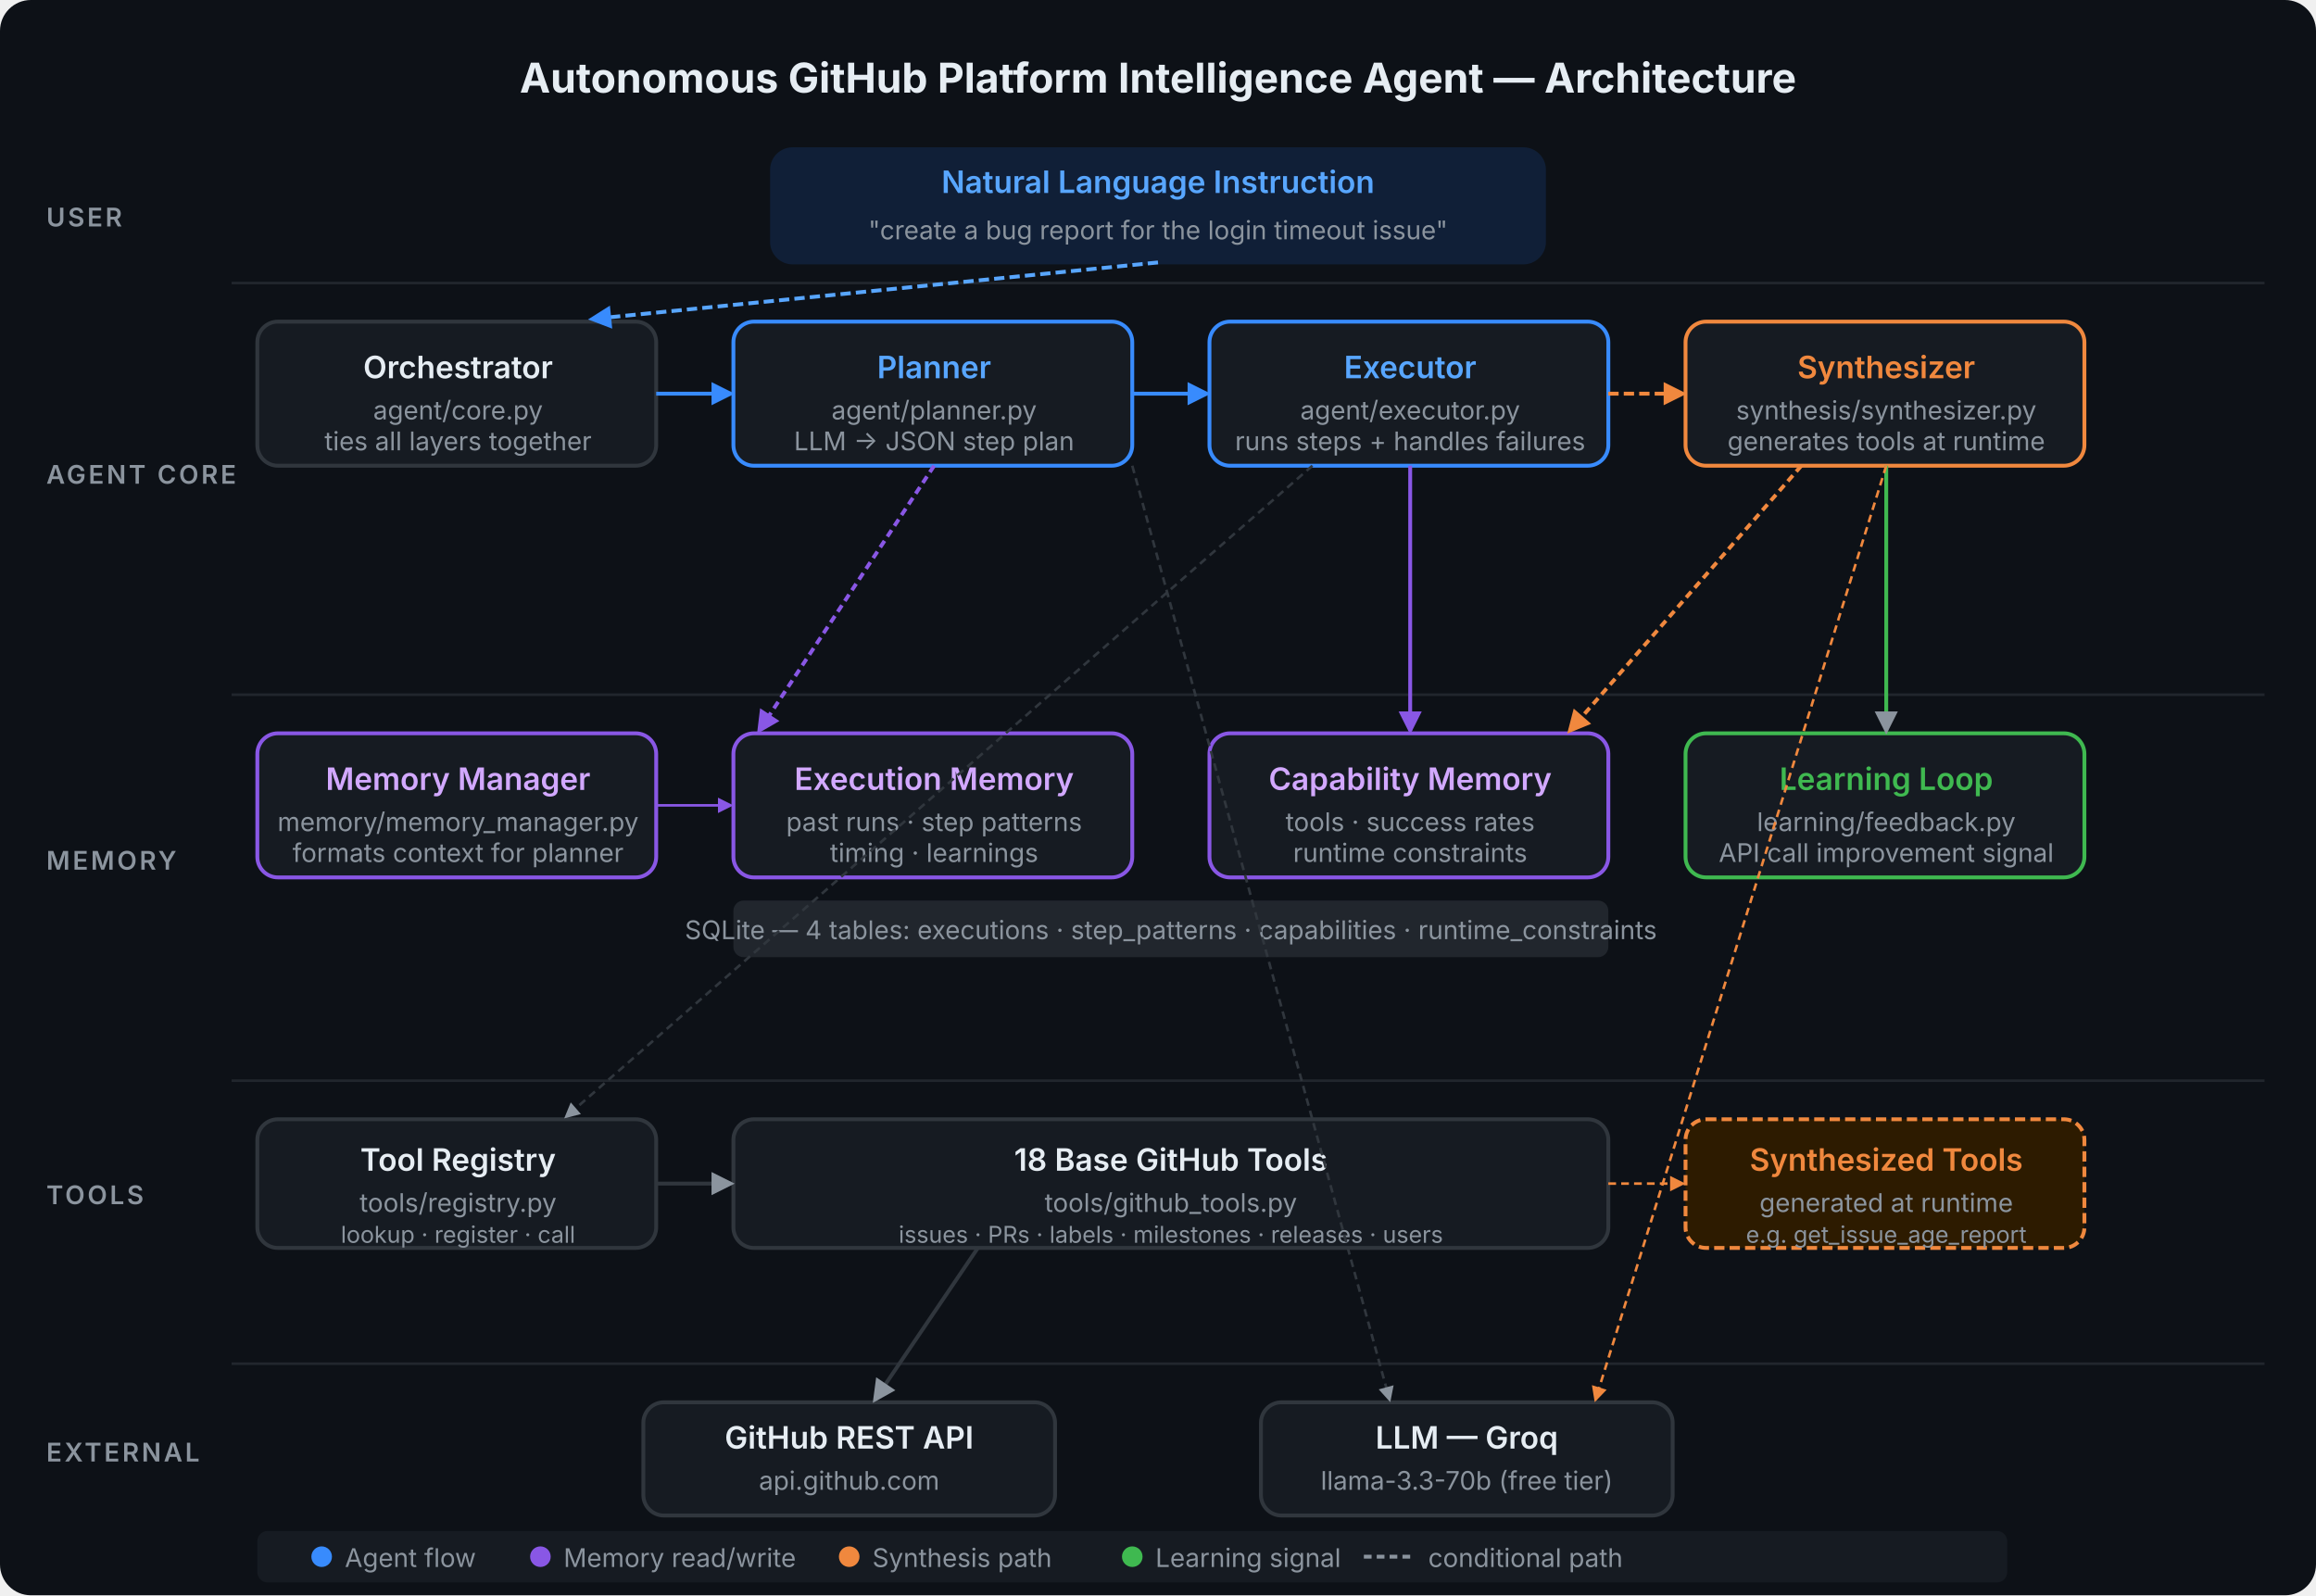
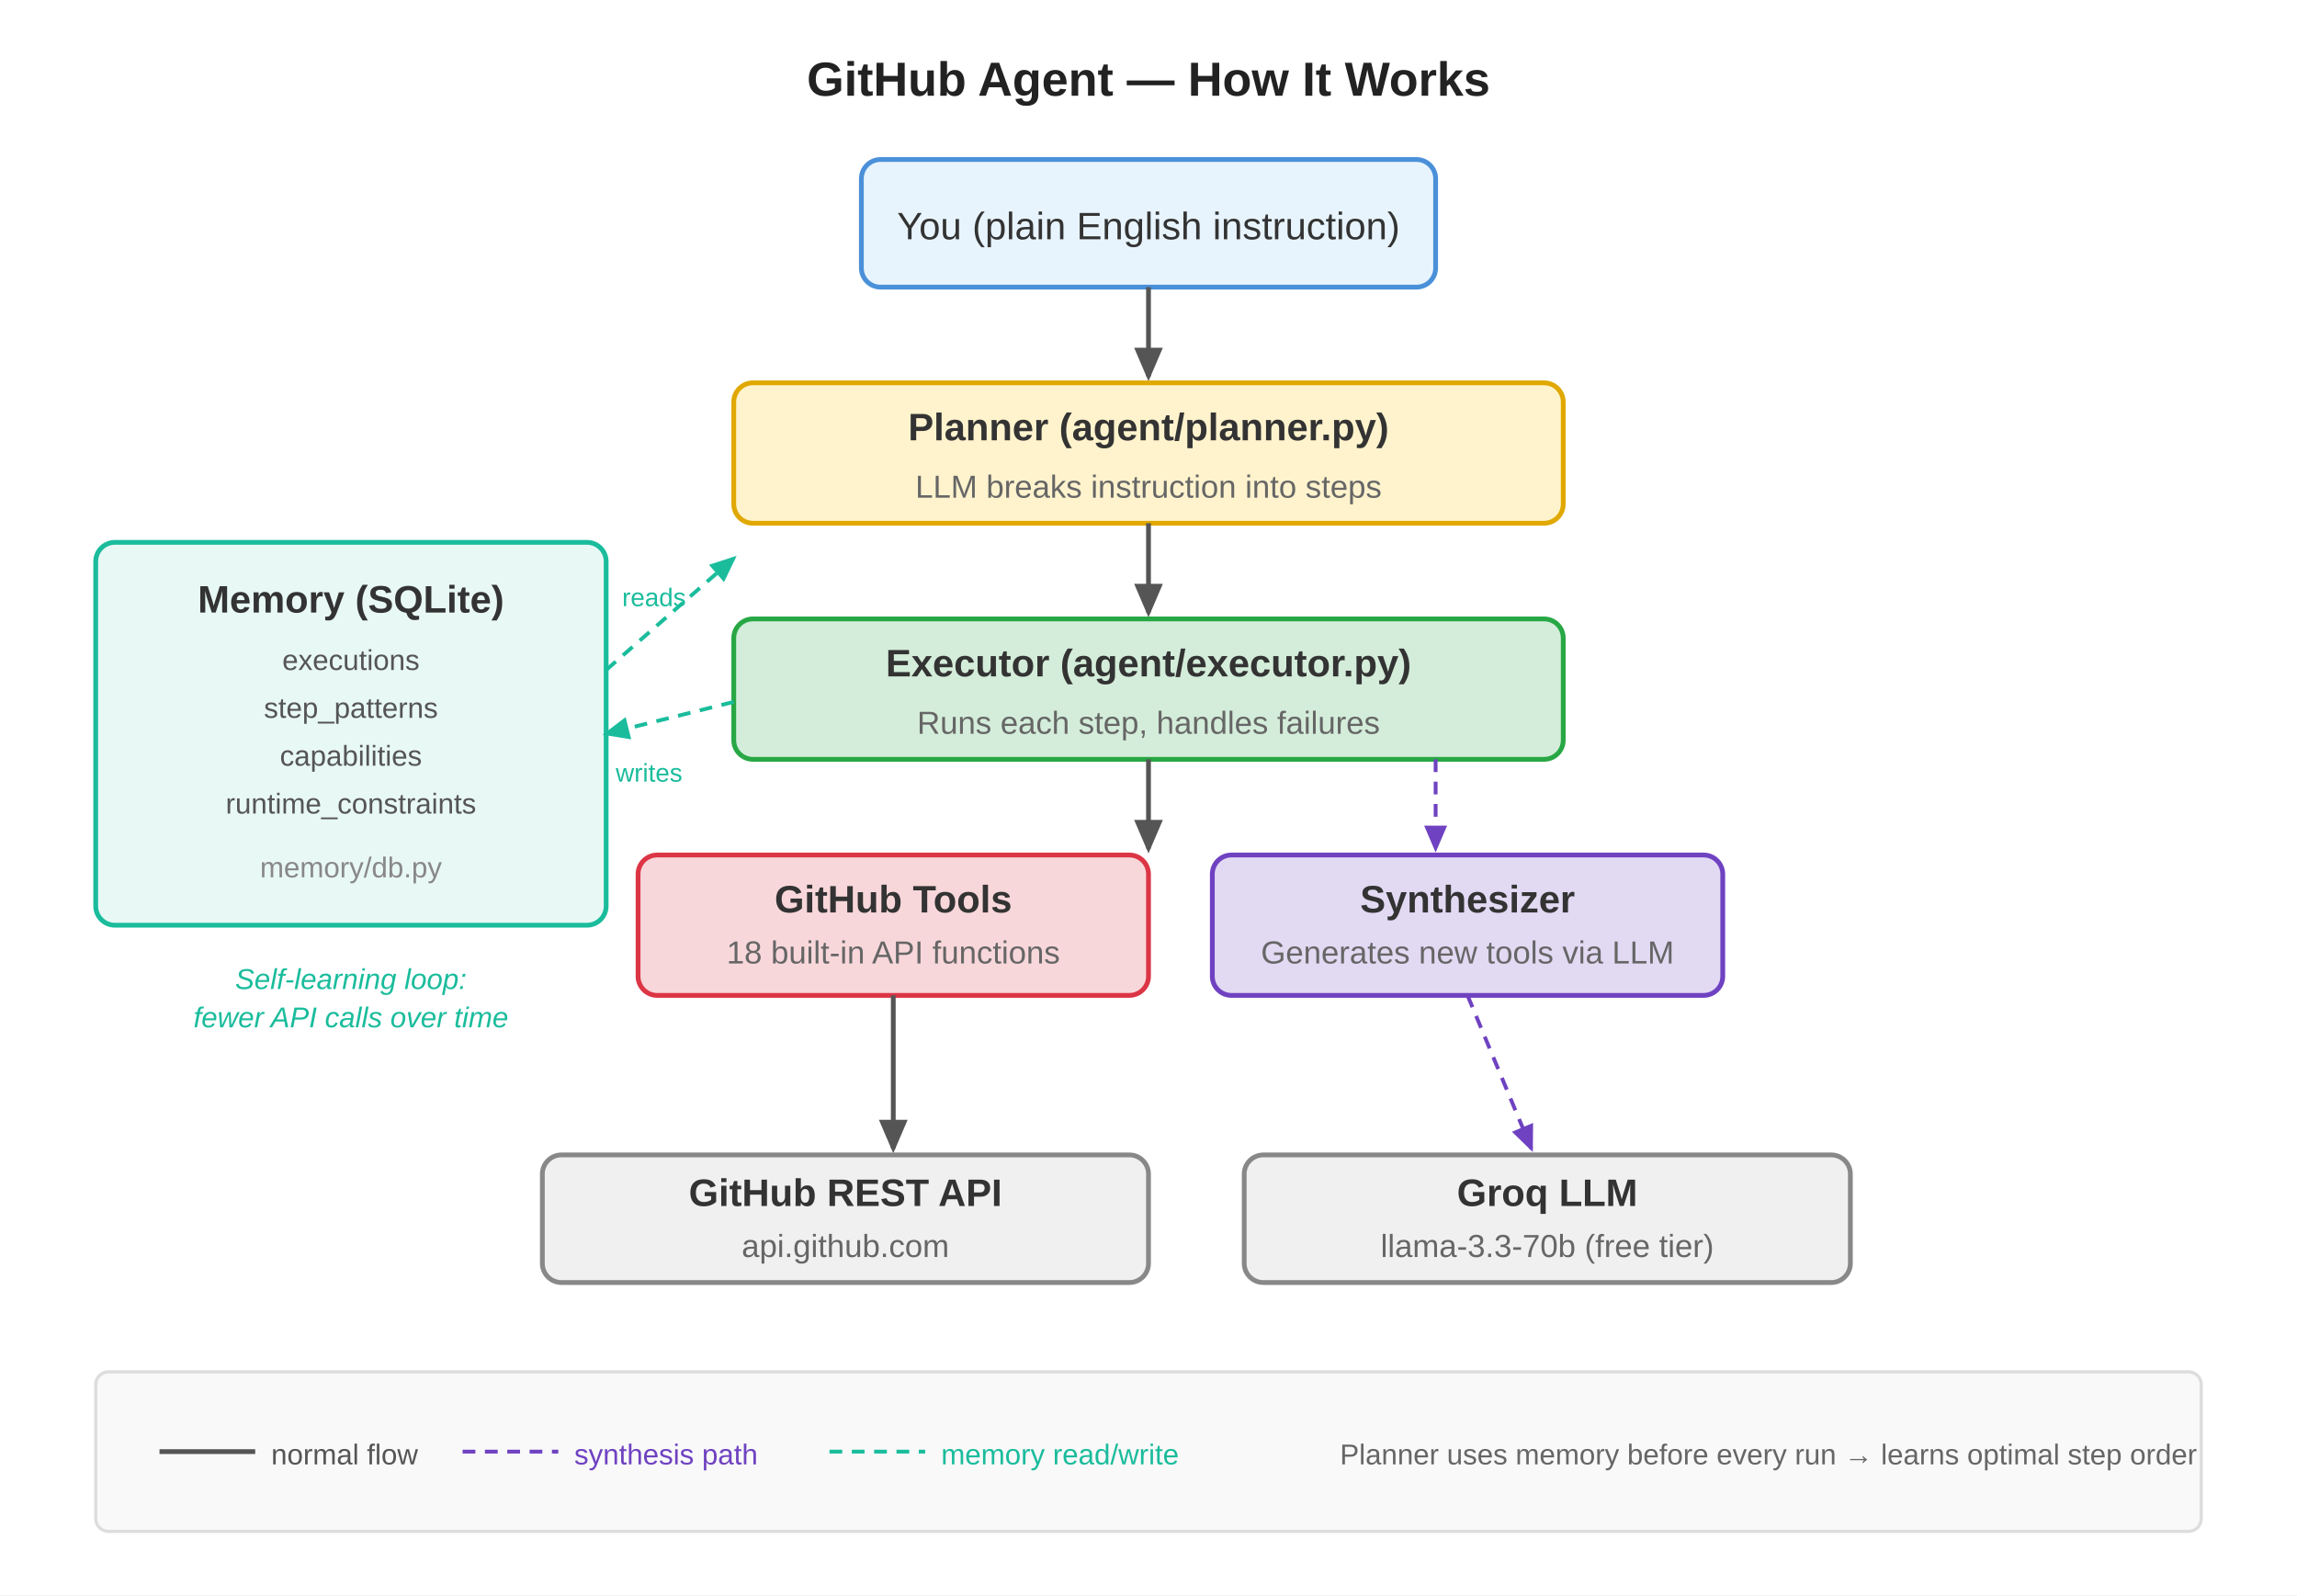
- <svg xmlns="http://www.w3.org/2000/svg" viewBox="0 0 900 620" font-family="system-ui, -apple-system, sans-serif">
-   <rect width="900" height="620" fill="#0d1117" rx="12" />
-   <text x="450" y="36" text-anchor="middle" fill="#e6edf3" font-size="16" font-weight="700">Autonomous GitHub Platform Intelligence Agent — Architecture</text>
-   <text x="18" y="88" fill="#8b949e" font-size="10" font-weight="600" letter-spacing="1">USER</text>
-   <text x="18" y="188" fill="#8b949e" font-size="10" font-weight="600" letter-spacing="1">AGENT CORE</text>
-   <text x="18" y="338" fill="#8b949e" font-size="10" font-weight="600" letter-spacing="1">MEMORY</text>
-   <text x="18" y="468" fill="#8b949e" font-size="10" font-weight="600" letter-spacing="1">TOOLS</text>
-   <text x="18" y="568" fill="#8b949e" font-size="10" font-weight="600" letter-spacing="1">EXTERNAL</text>
-   <line x1="90" y1="110" x2="880" y2="110" stroke="#21262d" stroke-width="1" />
-   <line x1="90" y1="270" x2="880" y2="270" stroke="#21262d" stroke-width="1" />
-   <line x1="90" y1="420" x2="880" y2="420" stroke="#21262d" stroke-width="1" />
-   <line x1="90" y1="530" x2="880" y2="530" stroke="#21262d" stroke-width="1" />
-   <rect x="300" y="58" width="300" height="44" rx="8" fill="#1f6feb" opacity="0.15" stroke="#1f6feb" stroke-width="1.5" />
-   <text x="450" y="75" text-anchor="middle" fill="#58a6ff" font-size="12" font-weight="600">Natural Language Instruction</text>
-   <text x="450" y="93" text-anchor="middle" fill="#8b949e" font-size="10">"create a bug report for the login timeout issue"</text>
-   <rect x="100" y="125" width="155" height="56" rx="8" fill="#161b22" stroke="#30363d" stroke-width="1.5" />
-   <text x="178" y="147" text-anchor="middle" fill="#e6edf3" font-size="12" font-weight="600">Orchestrator</text>
-   <text x="178" y="163" text-anchor="middle" fill="#8b949e" font-size="10">agent/core.py</text>
-   <text x="178" y="175" text-anchor="middle" fill="#8b949e" font-size="10">ties all layers together</text>
-   <rect x="285" y="125" width="155" height="56" rx="8" fill="#161b22" stroke="#388bfd" stroke-width="1.5" />
-   <text x="363" y="147" text-anchor="middle" fill="#58a6ff" font-size="12" font-weight="600">Planner</text>
-   <text x="363" y="163" text-anchor="middle" fill="#8b949e" font-size="10">agent/planner.py</text>
-   <text x="363" y="175" text-anchor="middle" fill="#8b949e" font-size="10">LLM → JSON step plan</text>
-   <rect x="470" y="125" width="155" height="56" rx="8" fill="#161b22" stroke="#388bfd" stroke-width="1.5" />
-   <text x="548" y="147" text-anchor="middle" fill="#58a6ff" font-size="12" font-weight="600">Executor</text>
-   <text x="548" y="163" text-anchor="middle" fill="#8b949e" font-size="10">agent/executor.py</text>
-   <text x="548" y="175" text-anchor="middle" fill="#8b949e" font-size="10">runs steps + handles failures</text>
-   <rect x="655" y="125" width="155" height="56" rx="8" fill="#161b22" stroke="#f0883e" stroke-width="1.5" />
-   <text x="733" y="147" text-anchor="middle" fill="#f0883e" font-size="12" font-weight="600">Synthesizer</text>
-   <text x="733" y="163" text-anchor="middle" fill="#8b949e" font-size="10">synthesis/synthesizer.py</text>
-   <text x="733" y="175" text-anchor="middle" fill="#8b949e" font-size="10">generates tools at runtime</text>
-   <rect x="100" y="285" width="155" height="56" rx="8" fill="#161b22" stroke="#8957e5" stroke-width="1.5" />
-   <text x="178" y="307" text-anchor="middle" fill="#d2a8ff" font-size="12" font-weight="600">Memory Manager</text>
-   <text x="178" y="323" text-anchor="middle" fill="#8b949e" font-size="10">memory/memory_manager.py</text>
-   <text x="178" y="335" text-anchor="middle" fill="#8b949e" font-size="10">formats context for planner</text>
-   <rect x="285" y="285" width="155" height="56" rx="8" fill="#161b22" stroke="#8957e5" stroke-width="1.5" />
-   <text x="363" y="307" text-anchor="middle" fill="#d2a8ff" font-size="12" font-weight="600">Execution Memory</text>
-   <text x="363" y="323" text-anchor="middle" fill="#8b949e" font-size="10">past runs · step patterns</text>
-   <text x="363" y="335" text-anchor="middle" fill="#8b949e" font-size="10">timing · learnings</text>
-   <rect x="470" y="285" width="155" height="56" rx="8" fill="#161b22" stroke="#8957e5" stroke-width="1.5" />
-   <text x="548" y="307" text-anchor="middle" fill="#d2a8ff" font-size="12" font-weight="600">Capability Memory</text>
-   <text x="548" y="323" text-anchor="middle" fill="#8b949e" font-size="10">tools · success rates</text>
-   <text x="548" y="335" text-anchor="middle" fill="#8b949e" font-size="10">runtime constraints</text>
-   <rect x="655" y="285" width="155" height="56" rx="8" fill="#161b22" stroke="#3fb950" stroke-width="1.5" />
-   <text x="733" y="307" text-anchor="middle" fill="#3fb950" font-size="12" font-weight="600">Learning Loop</text>
-   <text x="733" y="323" text-anchor="middle" fill="#8b949e" font-size="10">learning/feedback.py</text>
-   <text x="733" y="335" text-anchor="middle" fill="#8b949e" font-size="10">API call improvement signal</text>
-   <rect x="285" y="350" width="340" height="22" rx="4" fill="#21262d" />
-   <text x="455" y="365" text-anchor="middle" fill="#8b949e" font-size="10">SQLite — 4 tables: executions · step_patterns · capabilities · runtime_constraints</text>
-   <rect x="100" y="435" width="155" height="50" rx="8" fill="#161b22" stroke="#30363d" stroke-width="1.5" />
-   <text x="178" y="455" text-anchor="middle" fill="#e6edf3" font-size="12" font-weight="600">Tool Registry</text>
-   <text x="178" y="471" text-anchor="middle" fill="#8b949e" font-size="10">tools/registry.py</text>
-   <text x="178" y="483" text-anchor="middle" fill="#8b949e" font-size="9">lookup · register · call</text>
-   <rect x="285" y="435" width="340" height="50" rx="8" fill="#161b22" stroke="#30363d" stroke-width="1.5" />
-   <text x="455" y="455" text-anchor="middle" fill="#e6edf3" font-size="12" font-weight="600">18 Base GitHub Tools</text>
-   <text x="455" y="471" text-anchor="middle" fill="#8b949e" font-size="10">tools/github_tools.py</text>
-   <text x="455" y="483" text-anchor="middle" fill="#8b949e" font-size="9">issues · PRs · labels · milestones · releases · users</text>
-   <rect x="655" y="435" width="155" height="50" rx="8" fill="#2d1b00" stroke="#f0883e" stroke-width="1.5" stroke-dasharray="4,2" />
-   <text x="733" y="455" text-anchor="middle" fill="#f0883e" font-size="12" font-weight="600">Synthesized Tools</text>
-   <text x="733" y="471" text-anchor="middle" fill="#8b949e" font-size="10">generated at runtime</text>
-   <text x="733" y="483" text-anchor="middle" fill="#8b949e" font-size="9">e.g. get_issue_age_report</text>
-   <rect x="250" y="545" width="160" height="44" rx="8" fill="#161b22" stroke="#30363d" stroke-width="1.5" />
-   <text x="330" y="563" text-anchor="middle" fill="#e6edf3" font-size="12" font-weight="600">GitHub REST API</text>
-   <text x="330" y="579" text-anchor="middle" fill="#8b949e" font-size="10">api.github.com</text>
-   <rect x="490" y="545" width="160" height="44" rx="8" fill="#161b22" stroke="#30363d" stroke-width="1.5" />
-   <text x="570" y="563" text-anchor="middle" fill="#e6edf3" font-size="12" font-weight="600">LLM — Groq</text>
-   <text x="570" y="579" text-anchor="middle" fill="#8b949e" font-size="10">llama-3.3-70b (free tier)</text>
+ <svg xmlns="http://www.w3.org/2000/svg" viewBox="0 0 720 500" font-family="Arial, sans-serif">
+   <rect width="720" height="500" fill="#ffffff" />
+   <text x="360" y="30" text-anchor="middle" font-size="15" font-weight="bold" fill="#222">GitHub Agent — How It Works</text>
+   <rect x="270" y="50" width="180" height="40" rx="6" fill="#e8f4fd" stroke="#4a90d9" stroke-width="1.5" />
+   <text x="360" y="75" text-anchor="middle" font-size="12" fill="#333">You (plain English instruction)</text>
+   <line x1="360" y1="90" x2="360" y2="118" stroke="#555" stroke-width="1.5" marker-end="url(#arr)" />
+   <rect x="230" y="120" width="260" height="44" rx="6" fill="#fff3cd" stroke="#e0a800" stroke-width="1.5" />
+   <text x="360" y="138" text-anchor="middle" font-size="12" font-weight="bold" fill="#333">Planner  (agent/planner.py)</text>
+   <text x="360" y="156" text-anchor="middle" font-size="10" fill="#666">LLM breaks instruction into steps</text>
+   <line x1="360" y1="164" x2="360" y2="192" stroke="#555" stroke-width="1.5" marker-end="url(#arr)" />
+   <rect x="230" y="194" width="260" height="44" rx="6" fill="#d4edda" stroke="#28a745" stroke-width="1.5" />
+   <text x="360" y="212" text-anchor="middle" font-size="12" font-weight="bold" fill="#333">Executor  (agent/executor.py)</text>
+   <text x="360" y="230" text-anchor="middle" font-size="10" fill="#666">Runs each step, handles failures</text>
+   <line x1="360" y1="238" x2="360" y2="266" stroke="#555" stroke-width="1.5" marker-end="url(#arr)" />
+   <rect x="200" y="268" width="160" height="44" rx="6" fill="#f8d7da" stroke="#dc3545" stroke-width="1.5" />
+   <text x="280" y="286" text-anchor="middle" font-size="12" font-weight="bold" fill="#333">GitHub Tools</text>
+   <text x="280" y="302" text-anchor="middle" font-size="10" fill="#666">18 built-in API functions</text>
+   <rect x="380" y="268" width="160" height="44" rx="6" fill="#e2d9f3" stroke="#6f42c1" stroke-width="1.5" />
+   <text x="460" y="286" text-anchor="middle" font-size="12" font-weight="bold" fill="#333">Synthesizer</text>
+   <text x="460" y="302" text-anchor="middle" font-size="10" fill="#666">Generates new tools via LLM</text>
+   <line x1="450" y1="238" x2="450" y2="266" stroke="#6f42c1" stroke-width="1.2" stroke-dasharray="4,3" marker-end="url(#arr-p)" />
+   <line x1="280" y1="312" x2="280" y2="360" stroke="#555" stroke-width="1.5" marker-end="url(#arr)" />
+   <rect x="170" y="362" width="190" height="40" rx="6" fill="#f0f0f0" stroke="#888" stroke-width="1.5" />
+   <text x="265" y="378" text-anchor="middle" font-size="12" font-weight="bold" fill="#333">GitHub REST API</text>
+   <text x="265" y="394" text-anchor="middle" font-size="10" fill="#666">api.github.com</text>
+   <rect x="390" y="362" width="190" height="40" rx="6" fill="#f0f0f0" stroke="#888" stroke-width="1.5" />
+   <text x="485" y="378" text-anchor="middle" font-size="12" font-weight="bold" fill="#333">Groq LLM</text>
+   <text x="485" y="394" text-anchor="middle" font-size="10" fill="#666">llama-3.3-70b (free tier)</text>
+   <line x1="460" y1="312" x2="480" y2="360" stroke="#6f42c1" stroke-width="1.2" stroke-dasharray="4,3" marker-end="url(#arr-p)" />
+   <rect x="30" y="170" width="160" height="120" rx="6" fill="#e8f8f5" stroke="#1abc9c" stroke-width="1.5" />
+   <text x="110" y="192" text-anchor="middle" font-size="12" font-weight="bold" fill="#333">Memory (SQLite)</text>
+   <text x="110" y="210" text-anchor="middle" font-size="9" fill="#555">executions</text>
+   <text x="110" y="225" text-anchor="middle" font-size="9" fill="#555">step_patterns</text>
+   <text x="110" y="240" text-anchor="middle" font-size="9" fill="#555">capabilities</text>
+   <text x="110" y="255" text-anchor="middle" font-size="9" fill="#555">runtime_constraints</text>
+   <text x="110" y="275" text-anchor="middle" font-size="9" fill="#888">memory/db.py</text>
+   <line x1="190" y1="210" x2="230" y2="175" stroke="#1abc9c" stroke-width="1.2" stroke-dasharray="4,3" marker-end="url(#arr-g)" />
+   <text x="195" y="190" font-size="8" fill="#1abc9c">reads</text>
+   <line x1="230" y1="220" x2="190" y2="230" stroke="#1abc9c" stroke-width="1.2" stroke-dasharray="4,3" marker-end="url(#arr-g)" />
+   <text x="193" y="245" font-size="8" fill="#1abc9c">writes</text>
+   <text x="110" y="310" text-anchor="middle" font-size="9" fill="#1abc9c" font-style="italic">Self-learning loop:</text>
+   <text x="110" y="322" text-anchor="middle" font-size="9" fill="#1abc9c" font-style="italic">fewer API calls over time</text>
+   <rect x="30" y="430" width="660" height="50" rx="4" fill="#f9f9f9" stroke="#ddd" stroke-width="1" />
+   <line x1="50" y1="455" x2="80" y2="455" stroke="#555" stroke-width="1.5" />
+   <text x="85" y="459" font-size="9" fill="#555">normal flow</text>
+   <line x1="145" y1="455" x2="175" y2="455" stroke="#6f42c1" stroke-width="1.2" stroke-dasharray="4,3" />
+   <text x="180" y="459" font-size="9" fill="#6f42c1">synthesis path</text>
+   <line x1="260" y1="455" x2="290" y2="455" stroke="#1abc9c" stroke-width="1.2" stroke-dasharray="4,3" />
+   <text x="295" y="459" font-size="9" fill="#1abc9c">memory read/write</text>
+   <text x="420" y="459" font-size="9" fill="#666">Planner uses memory before every run → learns optimal step order</text>
  <defs>
-     <marker id="arr" markerWidth="6" markerHeight="6" refX="5" refY="3" orient="auto">
-       <path d="M0,0 L6,3 L0,6 Z" fill="#8b949e" />
+     <marker id="arr" markerWidth="8" markerHeight="8" refX="6" refY="3" orient="auto">
+       <path d="M0,0 L7,3 L0,6 Z" fill="#555" />
    </marker>
-     <marker id="arr-blue" markerWidth="6" markerHeight="6" refX="5" refY="3" orient="auto">
-       <path d="M0,0 L6,3 L0,6 Z" fill="#388bfd" />
+     <marker id="arr-p" markerWidth="8" markerHeight="8" refX="6" refY="3" orient="auto">
+       <path d="M0,0 L7,3 L0,6 Z" fill="#6f42c1" />
    </marker>
-     <marker id="arr-purple" markerWidth="6" markerHeight="6" refX="5" refY="3" orient="auto">
-       <path d="M0,0 L6,3 L0,6 Z" fill="#8957e5" />
-     </marker>
-     <marker id="arr-orange" markerWidth="6" markerHeight="6" refX="5" refY="3" orient="auto">
-       <path d="M0,0 L6,3 L0,6 Z" fill="#f0883e" />
+     <marker id="arr-g" markerWidth="8" markerHeight="8" refX="6" refY="3" orient="auto">
+       <path d="M0,0 L7,3 L0,6 Z" fill="#1abc9c" />
    </marker>
  </defs>
-   <line x1="450" y1="102" x2="230" y2="124" stroke="#58a6ff" stroke-width="1.5" marker-end="url(#arr-blue)" stroke-dasharray="4,2" />
-   <line x1="255" y1="153" x2="284" y2="153" stroke="#388bfd" stroke-width="1.5" marker-end="url(#arr-blue)" />
-   <line x1="440" y1="153" x2="469" y2="153" stroke="#388bfd" stroke-width="1.5" marker-end="url(#arr-blue)" />
-   <line x1="625" y1="153" x2="654" y2="153" stroke="#f0883e" stroke-width="1.5" marker-end="url(#arr-orange)" stroke-dasharray="4,2" />
-   <line x1="363" y1="181" x2="295" y2="284" stroke="#8957e5" stroke-width="1.5" marker-end="url(#arr-purple)" stroke-dasharray="3,2" />
-   <line x1="548" y1="181" x2="548" y2="284" stroke="#8957e5" stroke-width="1.5" marker-end="url(#arr-purple)" />
-   <line x1="700" y1="181" x2="610" y2="284" stroke="#f0883e" stroke-width="1.5" marker-end="url(#arr-orange)" stroke-dasharray="3,2" />
-   <line x1="255" y1="313" x2="284" y2="313" stroke="#8957e5" stroke-width="1" marker-end="url(#arr-purple)" />
-   <line x1="733" y1="181" x2="733" y2="284" stroke="#3fb950" stroke-width="1.5" marker-end="url(#arr)" />
-   <line x1="510" y1="181" x2="220" y2="434" stroke="#30363d" stroke-width="1" marker-end="url(#arr)" stroke-dasharray="3,2" />
-   <line x1="255" y1="460" x2="284" y2="460" stroke="#30363d" stroke-width="1.5" marker-end="url(#arr)" />
-   <line x1="625" y1="460" x2="654" y2="460" stroke="#f0883e" stroke-width="1" marker-end="url(#arr-orange)" stroke-dasharray="3,2" />
-   <line x1="380" y1="485" x2="340" y2="544" stroke="#30363d" stroke-width="1.5" marker-end="url(#arr)" />
-   <line x1="440" y1="181" x2="540" y2="544" stroke="#30363d" stroke-width="1" marker-end="url(#arr)" stroke-dasharray="3,2" />
-   <line x1="733" y1="181" x2="620" y2="544" stroke="#f0883e" stroke-width="1" marker-end="url(#arr-orange)" stroke-dasharray="3,2" />
-   <rect x="100" y="595" width="680" height="20" rx="4" fill="#161b22" />
-   <circle cx="125" cy="605" r="4" fill="#388bfd" />
-   <text x="134" y="609" fill="#8b949e" font-size="10">Agent flow</text>
-   <circle cx="210" cy="605" r="4" fill="#8957e5" />
-   <text x="219" y="609" fill="#8b949e" font-size="10">Memory read/write</text>
-   <circle cx="330" cy="605" r="4" fill="#f0883e" />
-   <text x="339" y="609" fill="#8b949e" font-size="10">Synthesis path</text>
-   <circle cx="440" cy="605" r="4" fill="#3fb950" />
-   <text x="449" y="609" fill="#8b949e" font-size="10">Learning signal</text>
-   <line x1="530" y1="605" x2="550" y2="605" stroke="#8b949e" stroke-width="1.5" stroke-dasharray="3,2" />
-   <text x="555" y="609" fill="#8b949e" font-size="10">conditional path</text>
</svg>
